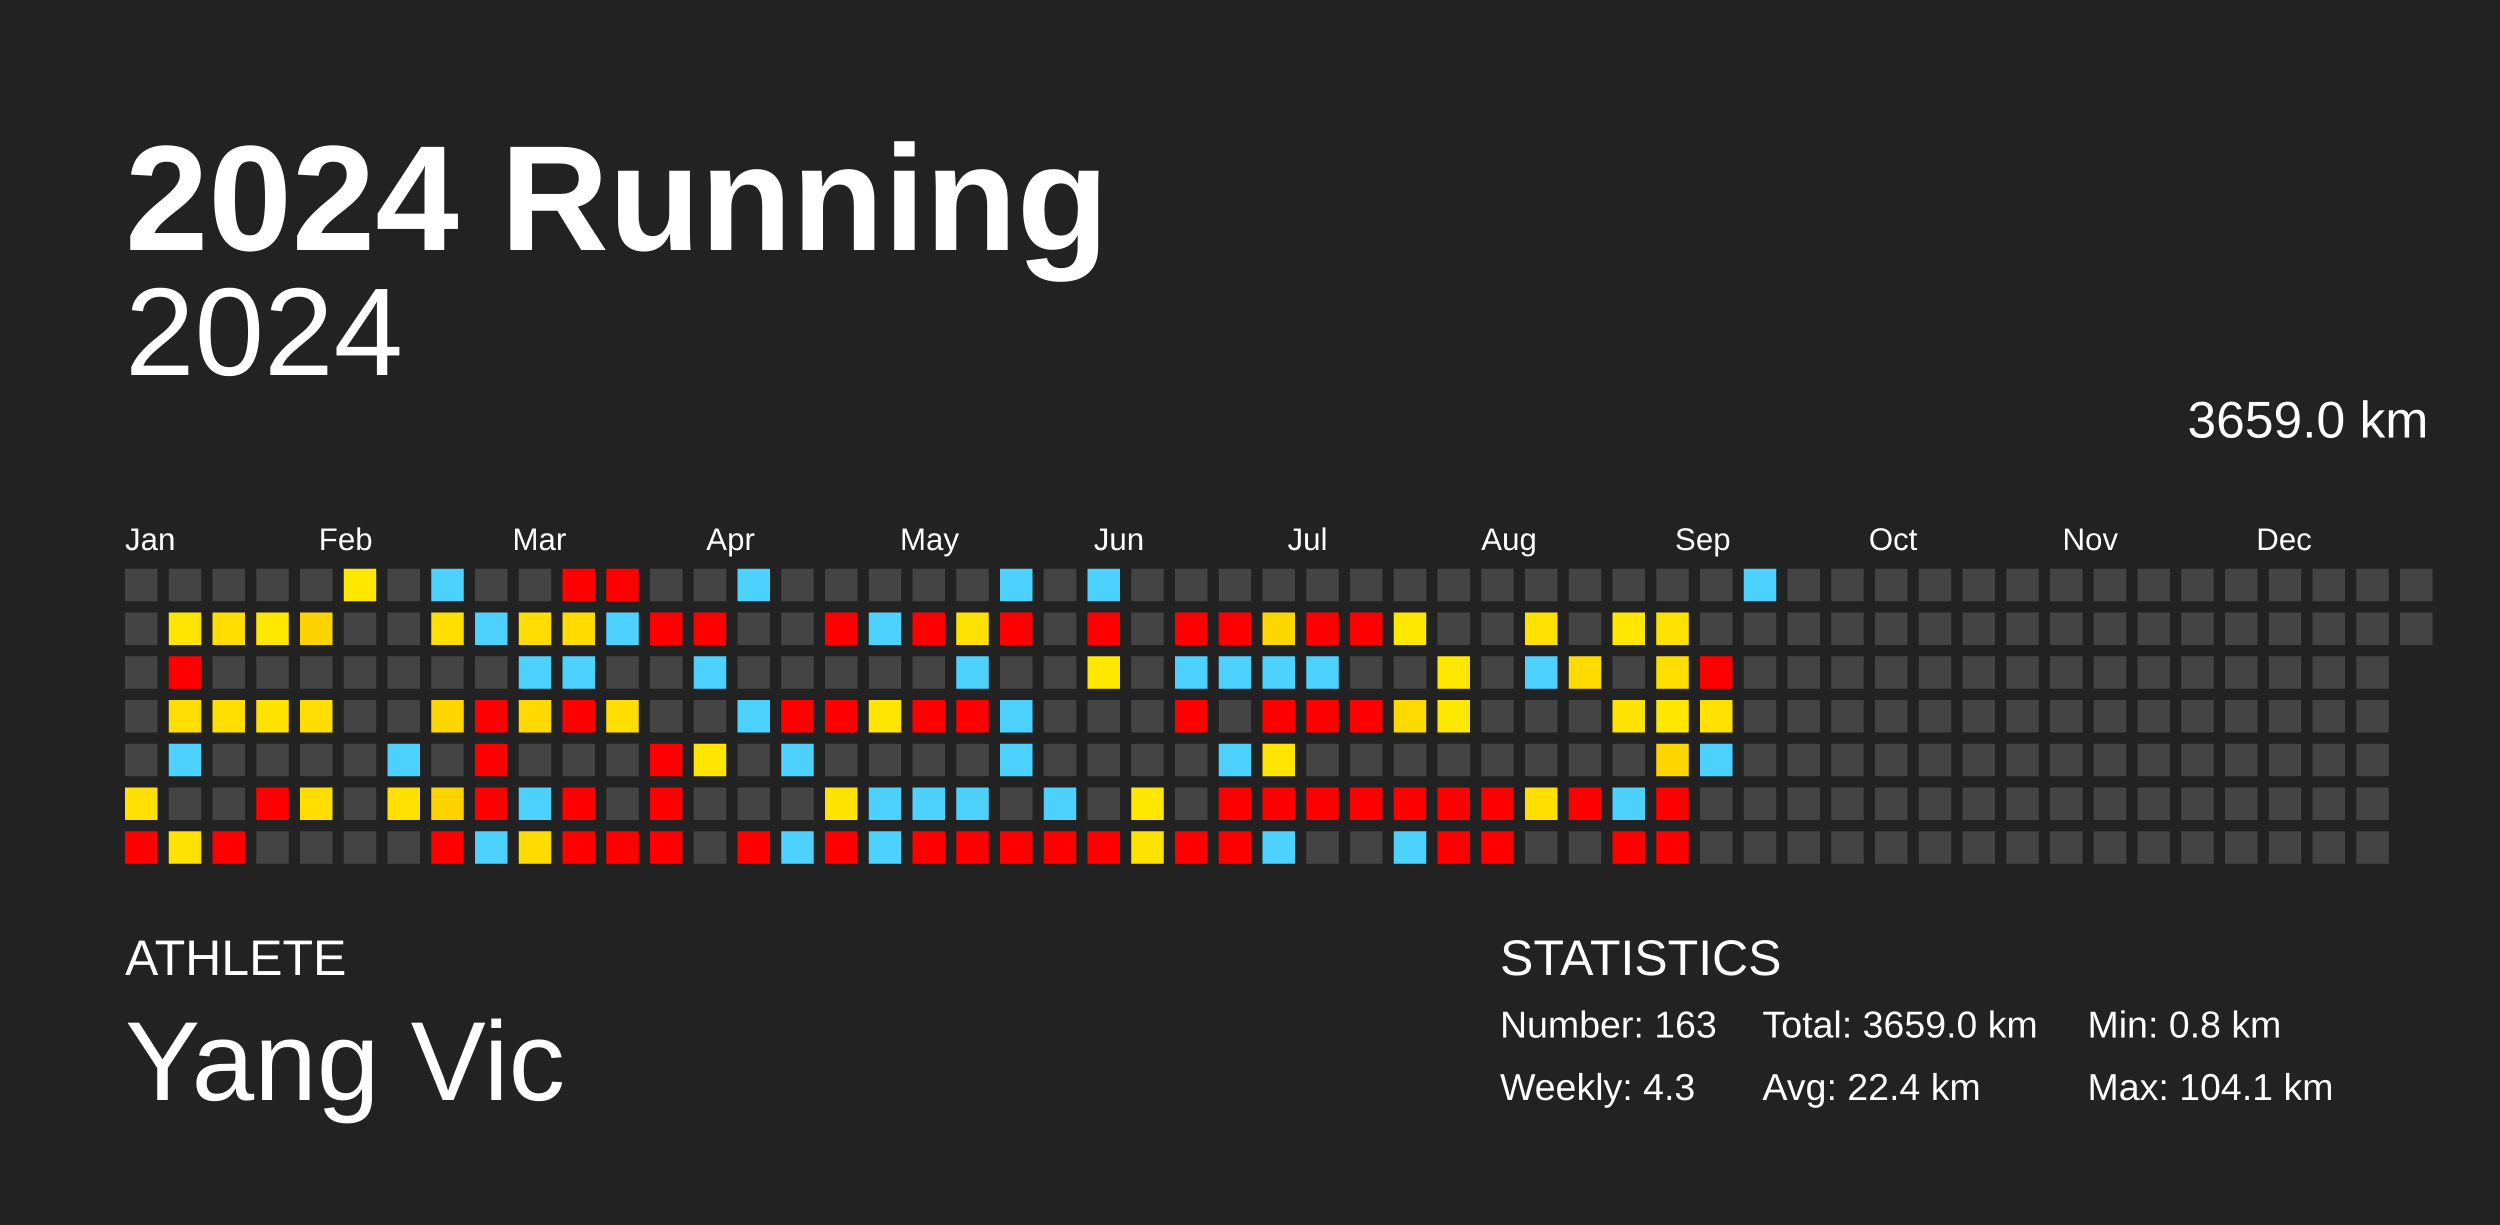
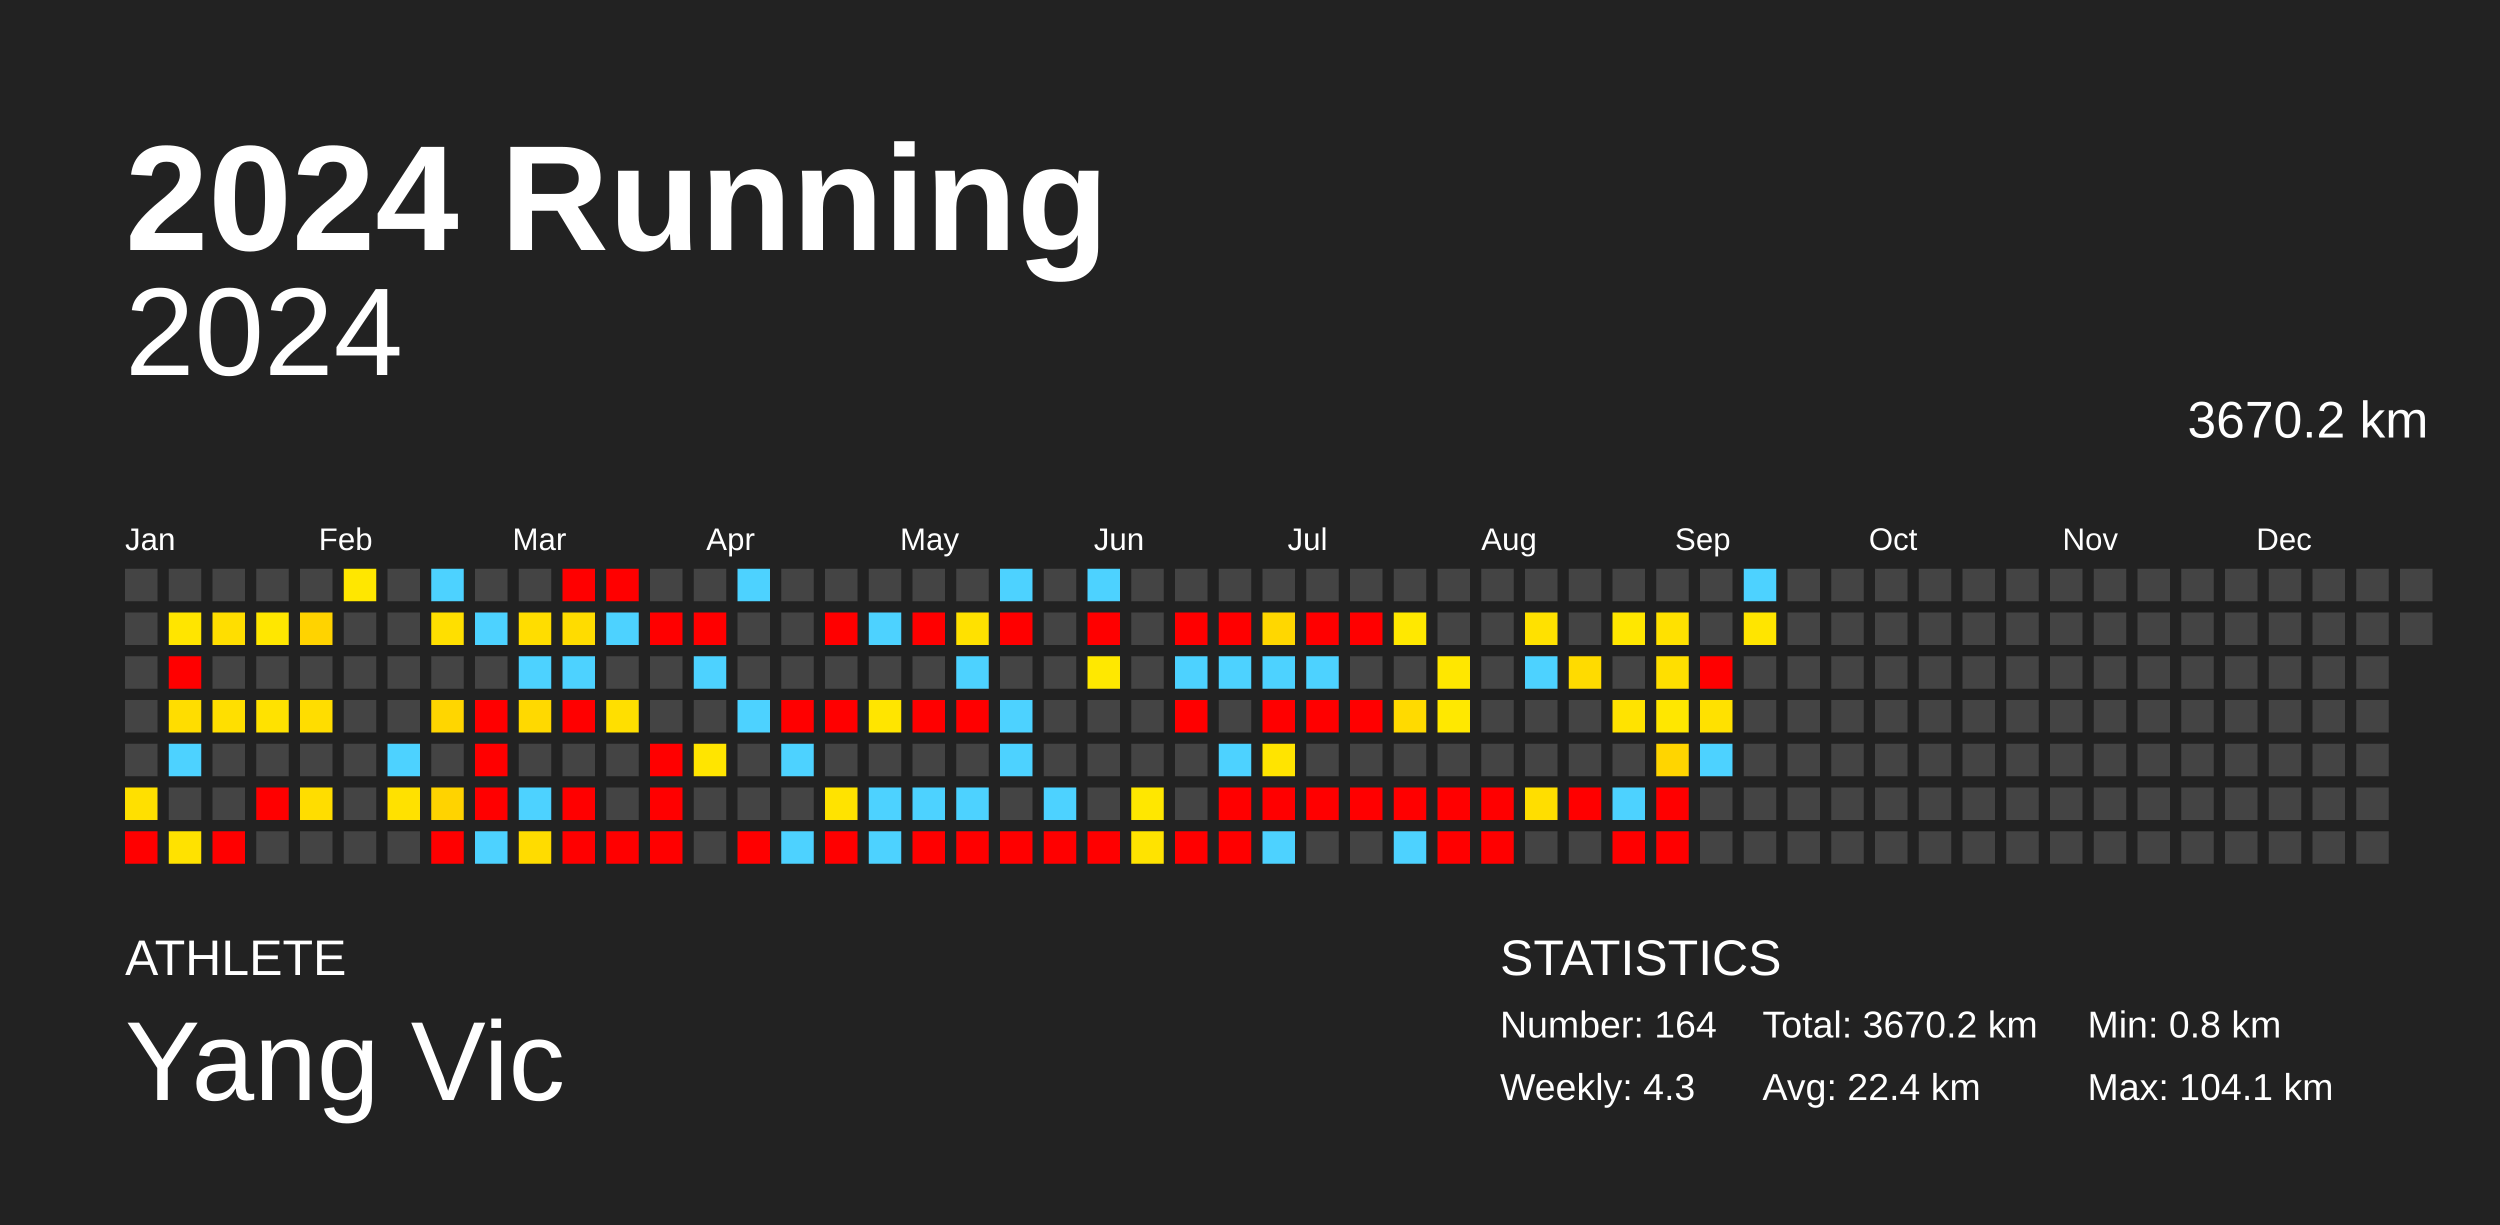
<svg xmlns="http://www.w3.org/2000/svg" baseProfile="full" height="98mm" version="1.1" viewBox="0,0,200,98" width="200mm">
  <defs />
  <rect fill="#222222" height="98" width="200" x="0" y="0" />
  <text fill="#FFFFFF" style="font-size:12px; font-family:Arial; font-weight:bold;" x="10" y="20">2024 Running</text>
  <text fill="#FFFFFF" style="font-size:4px; font-family:Arial" x="10" y="78">ATHLETE</text>
  <text fill="#FFFFFF" style="font-size:9px; font-family:Arial" x="10" y="88">Yang Vic</text>
  <text fill="#FFFFFF" style="font-size:4px; font-family:Arial" x="120" y="78">STATISTICS</text>
-   <text fill="#FFFFFF" style="font-size:3px; font-family:Arial" x="120" y="83">Number: 163</text>
+   <text fill="#FFFFFF" style="font-size:3px; font-family:Arial" x="120" y="83">Number: 164</text>
  <text fill="#FFFFFF" style="font-size:3px; font-family:Arial" x="120" y="88">Weekly: 4.3</text>
-   <text fill="#FFFFFF" style="font-size:3px; font-family:Arial" x="141" y="83">Total: 3659.0 km</text>
+   <text fill="#FFFFFF" style="font-size:3px; font-family:Arial" x="141" y="83">Total: 3670.2 km</text>
  <text fill="#FFFFFF" style="font-size:3px; font-family:Arial" x="141" y="88">Avg: 22.4 km</text>
  <text fill="#FFFFFF" style="font-size:3px; font-family:Arial" x="167" y="83">Min: 0.8 km</text>
  <text fill="#FFFFFF" style="font-size:3px; font-family:Arial" x="167" y="88">Max: 104.1 km</text>
  <text alignment-baseline="hanging" fill="#FFFFFF" style="font-size:10.0px; font-family:Arial;" x="10" y="30">2024</text>
-   <text alignment-baseline="hanging" fill="#FFFFFF" style="font-size:4.125px; font-family:Arial;" x="175" y="35">3659.0 km</text>
+   <text alignment-baseline="hanging" fill="#FFFFFF" style="font-size:4.125px; font-family:Arial;" x="175" y="35">3670.2 km</text>
  <text fill="#FFFFFF" style="font-size:2.5px; font-family:Arial" x="10.0" y="44">Jan</text>
  <text fill="#FFFFFF" style="font-size:2.5px; font-family:Arial" x="25.5" y="44">Feb</text>
  <text fill="#FFFFFF" style="font-size:2.5px; font-family:Arial" x="41.0" y="44">Mar</text>
  <text fill="#FFFFFF" style="font-size:2.5px; font-family:Arial" x="56.5" y="44">Apr</text>
  <text fill="#FFFFFF" style="font-size:2.5px; font-family:Arial" x="72.0" y="44">May</text>
  <text fill="#FFFFFF" style="font-size:2.5px; font-family:Arial" x="87.5" y="44">Jun</text>
  <text fill="#FFFFFF" style="font-size:2.5px; font-family:Arial" x="103.0" y="44">Jul</text>
  <text fill="#FFFFFF" style="font-size:2.5px; font-family:Arial" x="118.5" y="44">Aug</text>
  <text fill="#FFFFFF" style="font-size:2.5px; font-family:Arial" x="134.0" y="44">Sep</text>
  <text fill="#FFFFFF" style="font-size:2.5px; font-family:Arial" x="149.5" y="44">Oct</text>
  <text fill="#FFFFFF" style="font-size:2.5px; font-family:Arial" x="165.0" y="44">Nov</text>
  <text fill="#FFFFFF" style="font-size:2.5px; font-family:Arial" x="180.5" y="44">Dec</text>
  <rect fill="#444444" height="2.6" width="2.6" x="10.0" y="45.5" />
  <rect fill="#444444" height="2.6" width="2.6" x="10.0" y="49.0" />
  <rect fill="#444444" height="2.6" width="2.6" x="10.0" y="52.5" />
  <rect fill="#444444" height="2.6" width="2.6" x="10.0" y="56.0" />
  <rect fill="#444444" height="2.6" width="2.6" x="10.0" y="59.5" />
  <rect fill="#ffe000" height="2.6" width="2.6" x="10.0" y="63.0" />
  <rect fill="red" height="2.6" width="2.6" x="10.0" y="66.5" />
  <rect fill="#444444" height="2.6" width="2.6" x="13.5" y="45.5" />
  <rect fill="#ffe500" height="2.6" width="2.6" x="13.5" y="49.0" />
  <rect fill="red" height="2.6" width="2.6" x="13.5" y="52.5" />
  <rect fill="#ffdd00" height="2.6" width="2.6" x="13.5" y="56.0" />
  <rect fill="#4dd2ff" height="2.6" width="2.6" x="13.5" y="59.5" />
  <rect fill="#444444" height="2.6" width="2.6" x="13.5" y="63.0" />
  <rect fill="#ffe200" height="2.6" width="2.6" x="13.5" y="66.5" />
  <rect fill="#444444" height="2.6" width="2.6" x="17.0" y="45.5" />
  <rect fill="#ffde00" height="2.6" width="2.6" x="17.0" y="49.0" />
  <rect fill="#444444" height="2.6" width="2.6" x="17.0" y="52.5" />
  <rect fill="#ffdf00" height="2.6" width="2.6" x="17.0" y="56.0" />
  <rect fill="#444444" height="2.6" width="2.6" x="17.0" y="59.5" />
  <rect fill="#444444" height="2.6" width="2.6" x="17.0" y="63.0" />
  <rect fill="red" height="2.6" width="2.6" x="17.0" y="66.5" />
  <rect fill="#444444" height="2.6" width="2.6" x="20.5" y="45.5" />
  <rect fill="#ffe700" height="2.6" width="2.6" x="20.5" y="49.0" />
  <rect fill="#444444" height="2.6" width="2.6" x="20.5" y="52.5" />
  <rect fill="#ffe200" height="2.6" width="2.6" x="20.5" y="56.0" />
  <rect fill="#444444" height="2.6" width="2.6" x="20.5" y="59.5" />
  <rect fill="red" height="2.6" width="2.6" x="20.5" y="63.0" />
  <rect fill="#444444" height="2.6" width="2.6" x="20.5" y="66.5" />
  <rect fill="#444444" height="2.6" width="2.6" x="24.0" y="45.5" />
  <rect fill="#ffd300" height="2.6" width="2.6" x="24.0" y="49.0" />
  <rect fill="#444444" height="2.6" width="2.6" x="24.0" y="52.5" />
  <rect fill="#ffdd00" height="2.6" width="2.6" x="24.0" y="56.0" />
  <rect fill="#444444" height="2.6" width="2.6" x="24.0" y="59.5" />
  <rect fill="#ffdd00" height="2.6" width="2.6" x="24.0" y="63.0" />
  <rect fill="#444444" height="2.6" width="2.6" x="24.0" y="66.5" />
  <rect fill="#ffe700" height="2.6" width="2.6" x="27.5" y="45.5" />
  <rect fill="#444444" height="2.6" width="2.6" x="27.5" y="49.0" />
  <rect fill="#444444" height="2.6" width="2.6" x="27.5" y="52.5" />
  <rect fill="#444444" height="2.6" width="2.6" x="27.5" y="56.0" />
  <rect fill="#444444" height="2.6" width="2.6" x="27.5" y="59.5" />
  <rect fill="#444444" height="2.6" width="2.6" x="27.5" y="63.0" />
  <rect fill="#444444" height="2.6" width="2.6" x="27.5" y="66.5" />
  <rect fill="#444444" height="2.6" width="2.6" x="31.0" y="45.5" />
  <rect fill="#444444" height="2.6" width="2.6" x="31.0" y="49.0" />
  <rect fill="#444444" height="2.6" width="2.6" x="31.0" y="52.5" />
  <rect fill="#444444" height="2.6" width="2.6" x="31.0" y="56.0" />
  <rect fill="#4dd2ff" height="2.6" width="2.6" x="31.0" y="59.5" />
  <rect fill="#ffe100" height="2.6" width="2.6" x="31.0" y="63.0" />
  <rect fill="#444444" height="2.6" width="2.6" x="31.0" y="66.5" />
  <rect fill="#4dd2ff" height="2.6" width="2.6" x="34.5" y="45.5" />
  <rect fill="#ffdf00" height="2.6" width="2.6" x="34.5" y="49.0" />
  <rect fill="#444444" height="2.6" width="2.6" x="34.5" y="52.5" />
  <rect fill="#ffd600" height="2.6" width="2.6" x="34.5" y="56.0" />
  <rect fill="#444444" height="2.6" width="2.6" x="34.5" y="59.5" />
  <rect fill="#ffd300" height="2.6" width="2.6" x="34.5" y="63.0" />
  <rect fill="red" height="2.6" width="2.6" x="34.5" y="66.5" />
  <rect fill="#444444" height="2.6" width="2.6" x="38.0" y="45.5" />
  <rect fill="#4dd2ff" height="2.6" width="2.6" x="38.0" y="49.0" />
  <rect fill="#444444" height="2.6" width="2.6" x="38.0" y="52.5" />
  <rect fill="red" height="2.6" width="2.6" x="38.0" y="56.0" />
  <rect fill="red" height="2.6" width="2.6" x="38.0" y="59.5" />
  <rect fill="red" height="2.6" width="2.6" x="38.0" y="63.0" />
  <rect fill="#4dd2ff" height="2.6" width="2.6" x="38.0" y="66.5" />
  <rect fill="#444444" height="2.6" width="2.6" x="41.5" y="45.5" />
  <rect fill="#ffdd00" height="2.6" width="2.6" x="41.5" y="49.0" />
  <rect fill="#4dd2ff" height="2.6" width="2.6" x="41.5" y="52.5" />
  <rect fill="#ffd900" height="2.6" width="2.6" x="41.5" y="56.0" />
  <rect fill="#444444" height="2.6" width="2.6" x="41.5" y="59.5" />
  <rect fill="#4dd2ff" height="2.6" width="2.6" x="41.5" y="63.0" />
  <rect fill="#ffdc00" height="2.6" width="2.6" x="41.5" y="66.5" />
  <rect fill="red" height="2.6" width="2.6" x="45.0" y="45.5" />
  <rect fill="#ffdc00" height="2.6" width="2.6" x="45.0" y="49.0" />
  <rect fill="#4dd2ff" height="2.6" width="2.6" x="45.0" y="52.5" />
  <rect fill="red" height="2.6" width="2.6" x="45.0" y="56.0" />
  <rect fill="#444444" height="2.6" width="2.6" x="45.0" y="59.5" />
  <rect fill="red" height="2.6" width="2.6" x="45.0" y="63.0" />
  <rect fill="red" height="2.6" width="2.6" x="45.0" y="66.5" />
  <rect fill="red" height="2.6" width="2.6" x="48.5" y="45.5" />
  <rect fill="#4dd2ff" height="2.6" width="2.6" x="48.5" y="49.0" />
  <rect fill="#444444" height="2.6" width="2.6" x="48.5" y="52.5" />
  <rect fill="#ffdf00" height="2.6" width="2.6" x="48.5" y="56.0" />
  <rect fill="#444444" height="2.6" width="2.6" x="48.5" y="59.5" />
  <rect fill="#444444" height="2.6" width="2.6" x="48.5" y="63.0" />
  <rect fill="red" height="2.6" width="2.6" x="48.5" y="66.5" />
  <rect fill="#444444" height="2.6" width="2.6" x="52.0" y="45.5" />
  <rect fill="red" height="2.6" width="2.6" x="52.0" y="49.0" />
  <rect fill="#444444" height="2.6" width="2.6" x="52.0" y="52.5" />
  <rect fill="#444444" height="2.6" width="2.6" x="52.0" y="56.0" />
  <rect fill="red" height="2.6" width="2.6" x="52.0" y="59.5" />
  <rect fill="red" height="2.6" width="2.6" x="52.0" y="63.0" />
  <rect fill="red" height="2.6" width="2.6" x="52.0" y="66.5" />
  <rect fill="#444444" height="2.6" width="2.6" x="55.5" y="45.5" />
  <rect fill="red" height="2.6" width="2.6" x="55.5" y="49.0" />
  <rect fill="#4dd2ff" height="2.6" width="2.6" x="55.5" y="52.5" />
  <rect fill="#444444" height="2.6" width="2.6" x="55.5" y="56.0" />
  <rect fill="#ffe500" height="2.6" width="2.6" x="55.5" y="59.5" />
  <rect fill="#444444" height="2.6" width="2.6" x="55.5" y="63.0" />
  <rect fill="#444444" height="2.6" width="2.6" x="55.5" y="66.5" />
  <rect fill="#4dd2ff" height="2.6" width="2.6" x="59.0" y="45.5" />
  <rect fill="#444444" height="2.6" width="2.6" x="59.0" y="49.0" />
  <rect fill="#444444" height="2.6" width="2.6" x="59.0" y="52.5" />
  <rect fill="#4dd2ff" height="2.6" width="2.6" x="59.0" y="56.0" />
  <rect fill="#444444" height="2.6" width="2.6" x="59.0" y="59.5" />
  <rect fill="#444444" height="2.6" width="2.6" x="59.0" y="63.0" />
  <rect fill="red" height="2.6" width="2.6" x="59.0" y="66.5" />
  <rect fill="#444444" height="2.6" width="2.6" x="62.5" y="45.5" />
  <rect fill="#444444" height="2.6" width="2.6" x="62.5" y="49.0" />
  <rect fill="#444444" height="2.6" width="2.6" x="62.5" y="52.5" />
  <rect fill="red" height="2.6" width="2.6" x="62.5" y="56.0" />
  <rect fill="#4dd2ff" height="2.6" width="2.6" x="62.5" y="59.5" />
  <rect fill="#444444" height="2.6" width="2.6" x="62.5" y="63.0" />
  <rect fill="#4dd2ff" height="2.6" width="2.6" x="62.5" y="66.5" />
  <rect fill="#444444" height="2.6" width="2.6" x="66.0" y="45.5" />
  <rect fill="red" height="2.6" width="2.6" x="66.0" y="49.0" />
  <rect fill="#444444" height="2.6" width="2.6" x="66.0" y="52.5" />
  <rect fill="red" height="2.6" width="2.6" x="66.0" y="56.0" />
  <rect fill="#444444" height="2.6" width="2.6" x="66.0" y="59.5" />
  <rect fill="#ffe300" height="2.6" width="2.6" x="66.0" y="63.0" />
  <rect fill="red" height="2.6" width="2.6" x="66.0" y="66.5" />
  <rect fill="#444444" height="2.6" width="2.6" x="69.5" y="45.5" />
  <rect fill="#4dd2ff" height="2.6" width="2.6" x="69.5" y="49.0" />
  <rect fill="#444444" height="2.6" width="2.6" x="69.5" y="52.5" />
  <rect fill="#ffe500" height="2.6" width="2.6" x="69.5" y="56.0" />
  <rect fill="#444444" height="2.6" width="2.6" x="69.5" y="59.5" />
  <rect fill="#4dd2ff" height="2.6" width="2.6" x="69.5" y="63.0" />
  <rect fill="#4dd2ff" height="2.6" width="2.6" x="69.5" y="66.5" />
  <rect fill="#444444" height="2.6" width="2.6" x="73.0" y="45.5" />
  <rect fill="red" height="2.6" width="2.6" x="73.0" y="49.0" />
  <rect fill="#444444" height="2.6" width="2.6" x="73.0" y="52.5" />
  <rect fill="red" height="2.6" width="2.6" x="73.0" y="56.0" />
  <rect fill="#444444" height="2.6" width="2.6" x="73.0" y="59.5" />
  <rect fill="#4dd2ff" height="2.6" width="2.6" x="73.0" y="63.0" />
  <rect fill="red" height="2.6" width="2.6" x="73.0" y="66.5" />
  <rect fill="#444444" height="2.6" width="2.6" x="76.5" y="45.5" />
  <rect fill="#ffe100" height="2.6" width="2.6" x="76.5" y="49.0" />
  <rect fill="#4dd2ff" height="2.6" width="2.6" x="76.5" y="52.5" />
  <rect fill="red" height="2.6" width="2.6" x="76.5" y="56.0" />
  <rect fill="#444444" height="2.6" width="2.6" x="76.5" y="59.5" />
  <rect fill="#4dd2ff" height="2.6" width="2.6" x="76.5" y="63.0" />
  <rect fill="red" height="2.6" width="2.6" x="76.5" y="66.5" />
  <rect fill="#4dd2ff" height="2.6" width="2.6" x="80.0" y="45.5" />
  <rect fill="red" height="2.6" width="2.6" x="80.0" y="49.0" />
  <rect fill="#444444" height="2.6" width="2.6" x="80.0" y="52.5" />
  <rect fill="#4dd2ff" height="2.6" width="2.6" x="80.0" y="56.0" />
  <rect fill="#4dd2ff" height="2.6" width="2.6" x="80.0" y="59.5" />
  <rect fill="#444444" height="2.6" width="2.6" x="80.0" y="63.0" />
  <rect fill="red" height="2.6" width="2.6" x="80.0" y="66.5" />
  <rect fill="#444444" height="2.6" width="2.6" x="83.5" y="45.5" />
  <rect fill="#444444" height="2.6" width="2.6" x="83.5" y="49.0" />
  <rect fill="#444444" height="2.6" width="2.6" x="83.5" y="52.5" />
  <rect fill="#444444" height="2.6" width="2.6" x="83.5" y="56.0" />
  <rect fill="#444444" height="2.6" width="2.6" x="83.5" y="59.5" />
  <rect fill="#4dd2ff" height="2.6" width="2.6" x="83.5" y="63.0" />
  <rect fill="red" height="2.6" width="2.6" x="83.5" y="66.5" />
  <rect fill="#4dd2ff" height="2.6" width="2.6" x="87.0" y="45.5" />
  <rect fill="red" height="2.6" width="2.6" x="87.0" y="49.0" />
  <rect fill="#ffe800" height="2.6" width="2.6" x="87.0" y="52.5" />
  <rect fill="#444444" height="2.6" width="2.6" x="87.0" y="56.0" />
  <rect fill="#444444" height="2.6" width="2.6" x="87.0" y="59.5" />
  <rect fill="#444444" height="2.6" width="2.6" x="87.0" y="63.0" />
  <rect fill="red" height="2.6" width="2.6" x="87.0" y="66.5" />
  <rect fill="#444444" height="2.6" width="2.6" x="90.5" y="45.5" />
  <rect fill="#444444" height="2.6" width="2.6" x="90.5" y="49.0" />
  <rect fill="#444444" height="2.6" width="2.6" x="90.5" y="52.5" />
  <rect fill="#444444" height="2.6" width="2.6" x="90.5" y="56.0" />
  <rect fill="#444444" height="2.6" width="2.6" x="90.5" y="59.5" />
  <rect fill="#ffe700" height="2.6" width="2.6" x="90.5" y="63.0" />
  <rect fill="#ffe300" height="2.6" width="2.6" x="90.5" y="66.5" />
  <rect fill="#444444" height="2.6" width="2.6" x="94.0" y="45.5" />
  <rect fill="red" height="2.6" width="2.6" x="94.0" y="49.0" />
  <rect fill="#4dd2ff" height="2.6" width="2.6" x="94.0" y="52.5" />
  <rect fill="red" height="2.6" width="2.6" x="94.0" y="56.0" />
  <rect fill="#444444" height="2.6" width="2.6" x="94.0" y="59.5" />
  <rect fill="#444444" height="2.6" width="2.6" x="94.0" y="63.0" />
  <rect fill="red" height="2.6" width="2.6" x="94.0" y="66.5" />
  <rect fill="#444444" height="2.6" width="2.6" x="97.5" y="45.5" />
  <rect fill="red" height="2.6" width="2.6" x="97.5" y="49.0" />
  <rect fill="#4dd2ff" height="2.6" width="2.6" x="97.5" y="52.5" />
  <rect fill="#444444" height="2.6" width="2.6" x="97.5" y="56.0" />
  <rect fill="#4dd2ff" height="2.6" width="2.6" x="97.5" y="59.5" />
  <rect fill="red" height="2.6" width="2.6" x="97.5" y="63.0" />
  <rect fill="red" height="2.6" width="2.6" x="97.5" y="66.5" />
  <rect fill="#444444" height="2.6" width="2.6" x="101.0" y="45.5" />
  <rect fill="#ffd700" height="2.6" width="2.6" x="101.0" y="49.0" />
  <rect fill="#4dd2ff" height="2.6" width="2.6" x="101.0" y="52.5" />
  <rect fill="red" height="2.6" width="2.6" x="101.0" y="56.0" />
  <rect fill="#ffe400" height="2.6" width="2.6" x="101.0" y="59.5" />
  <rect fill="red" height="2.6" width="2.6" x="101.0" y="63.0" />
  <rect fill="#4dd2ff" height="2.6" width="2.6" x="101.0" y="66.5" />
  <rect fill="#444444" height="2.6" width="2.6" x="104.5" y="45.5" />
  <rect fill="red" height="2.6" width="2.6" x="104.5" y="49.0" />
  <rect fill="#4dd2ff" height="2.6" width="2.6" x="104.5" y="52.5" />
  <rect fill="red" height="2.6" width="2.6" x="104.5" y="56.0" />
  <rect fill="#444444" height="2.6" width="2.6" x="104.5" y="59.5" />
  <rect fill="red" height="2.6" width="2.6" x="104.5" y="63.0" />
  <rect fill="#444444" height="2.6" width="2.6" x="104.5" y="66.5" />
  <rect fill="#444444" height="2.6" width="2.6" x="108.0" y="45.5" />
  <rect fill="red" height="2.6" width="2.6" x="108.0" y="49.0" />
  <rect fill="#444444" height="2.6" width="2.6" x="108.0" y="52.5" />
  <rect fill="red" height="2.6" width="2.6" x="108.0" y="56.0" />
  <rect fill="#444444" height="2.6" width="2.6" x="108.0" y="59.5" />
  <rect fill="red" height="2.6" width="2.6" x="108.0" y="63.0" />
  <rect fill="#444444" height="2.6" width="2.6" x="108.0" y="66.5" />
  <rect fill="#444444" height="2.6" width="2.6" x="111.5" y="45.5" />
  <rect fill="#ffe800" height="2.6" width="2.6" x="111.5" y="49.0" />
  <rect fill="#444444" height="2.6" width="2.6" x="111.5" y="52.5" />
  <rect fill="#ffda00" height="2.6" width="2.6" x="111.5" y="56.0" />
  <rect fill="#444444" height="2.6" width="2.6" x="111.5" y="59.5" />
  <rect fill="red" height="2.6" width="2.6" x="111.5" y="63.0" />
  <rect fill="#4dd2ff" height="2.6" width="2.6" x="111.5" y="66.5" />
  <rect fill="#444444" height="2.6" width="2.6" x="115.0" y="45.5" />
  <rect fill="#444444" height="2.6" width="2.6" x="115.0" y="49.0" />
  <rect fill="#ffe700" height="2.6" width="2.6" x="115.0" y="52.5" />
  <rect fill="#ffe800" height="2.6" width="2.6" x="115.0" y="56.0" />
  <rect fill="#444444" height="2.6" width="2.6" x="115.0" y="59.5" />
  <rect fill="red" height="2.6" width="2.6" x="115.0" y="63.0" />
  <rect fill="red" height="2.6" width="2.6" x="115.0" y="66.5" />
  <rect fill="#444444" height="2.6" width="2.6" x="118.5" y="45.5" />
  <rect fill="#444444" height="2.6" width="2.6" x="118.5" y="49.0" />
  <rect fill="#444444" height="2.6" width="2.6" x="118.5" y="52.5" />
  <rect fill="#444444" height="2.6" width="2.6" x="118.5" y="56.0" />
  <rect fill="#444444" height="2.6" width="2.6" x="118.5" y="59.5" />
  <rect fill="red" height="2.6" width="2.6" x="118.5" y="63.0" />
  <rect fill="red" height="2.6" width="2.6" x="118.5" y="66.5" />
  <rect fill="#444444" height="2.6" width="2.6" x="122.0" y="45.5" />
  <rect fill="#ffe100" height="2.6" width="2.6" x="122.0" y="49.0" />
  <rect fill="#4dd2ff" height="2.6" width="2.6" x="122.0" y="52.5" />
  <rect fill="#444444" height="2.6" width="2.6" x="122.0" y="56.0" />
  <rect fill="#444444" height="2.6" width="2.6" x="122.0" y="59.5" />
  <rect fill="#ffde00" height="2.6" width="2.6" x="122.0" y="63.0" />
  <rect fill="#444444" height="2.6" width="2.6" x="122.0" y="66.5" />
  <rect fill="#444444" height="2.6" width="2.6" x="125.5" y="45.5" />
  <rect fill="#444444" height="2.6" width="2.6" x="125.5" y="49.0" />
  <rect fill="#ffdb00" height="2.6" width="2.6" x="125.5" y="52.5" />
  <rect fill="#444444" height="2.6" width="2.6" x="125.5" y="56.0" />
  <rect fill="#444444" height="2.6" width="2.6" x="125.5" y="59.5" />
  <rect fill="red" height="2.6" width="2.6" x="125.5" y="63.0" />
  <rect fill="#444444" height="2.6" width="2.6" x="125.5" y="66.5" />
  <rect fill="#444444" height="2.6" width="2.6" x="129.0" y="45.5" />
  <rect fill="#ffe700" height="2.6" width="2.6" x="129.0" y="49.0" />
  <rect fill="#444444" height="2.6" width="2.6" x="129.0" y="52.5" />
  <rect fill="#ffe300" height="2.6" width="2.6" x="129.0" y="56.0" />
  <rect fill="#444444" height="2.6" width="2.6" x="129.0" y="59.5" />
  <rect fill="#4dd2ff" height="2.6" width="2.6" x="129.0" y="63.0" />
  <rect fill="red" height="2.6" width="2.6" x="129.0" y="66.5" />
  <rect fill="#444444" height="2.6" width="2.6" x="132.5" y="45.5" />
  <rect fill="#ffe100" height="2.6" width="2.6" x="132.5" y="49.0" />
  <rect fill="#ffdf00" height="2.6" width="2.6" x="132.5" y="52.5" />
  <rect fill="#ffe700" height="2.6" width="2.6" x="132.5" y="56.0" />
  <rect fill="#ffd500" height="2.6" width="2.6" x="132.5" y="59.5" />
  <rect fill="red" height="2.6" width="2.6" x="132.5" y="63.0" />
  <rect fill="red" height="2.6" width="2.6" x="132.5" y="66.5" />
  <rect fill="#444444" height="2.6" width="2.6" x="136.0" y="45.5" />
  <rect fill="#444444" height="2.6" width="2.6" x="136.0" y="49.0" />
  <rect fill="red" height="2.6" width="2.6" x="136.0" y="52.5" />
  <rect fill="#ffe100" height="2.6" width="2.6" x="136.0" y="56.0" />
  <rect fill="#4dd2ff" height="2.6" width="2.6" x="136.0" y="59.5" />
  <rect fill="#444444" height="2.6" width="2.6" x="136.0" y="63.0" />
  <rect fill="#444444" height="2.6" width="2.6" x="136.0" y="66.5" />
  <rect fill="#4dd2ff" height="2.6" width="2.6" x="139.5" y="45.5" />
-   <rect fill="#444444" height="2.6" width="2.6" x="139.5" y="49.0" />
+   <rect fill="#ffe500" height="2.6" width="2.6" x="139.5" y="49.0" />
  <rect fill="#444444" height="2.6" width="2.6" x="139.5" y="52.5" />
  <rect fill="#444444" height="2.6" width="2.6" x="139.5" y="56.0" />
  <rect fill="#444444" height="2.6" width="2.6" x="139.5" y="59.5" />
  <rect fill="#444444" height="2.6" width="2.6" x="139.5" y="63.0" />
  <rect fill="#444444" height="2.6" width="2.6" x="139.5" y="66.5" />
  <rect fill="#444444" height="2.6" width="2.6" x="143.0" y="45.5" />
  <rect fill="#444444" height="2.6" width="2.6" x="143.0" y="49.0" />
  <rect fill="#444444" height="2.6" width="2.6" x="143.0" y="52.5" />
  <rect fill="#444444" height="2.6" width="2.6" x="143.0" y="56.0" />
  <rect fill="#444444" height="2.6" width="2.6" x="143.0" y="59.5" />
  <rect fill="#444444" height="2.6" width="2.6" x="143.0" y="63.0" />
  <rect fill="#444444" height="2.6" width="2.6" x="143.0" y="66.5" />
  <rect fill="#444444" height="2.6" width="2.6" x="146.5" y="45.5" />
  <rect fill="#444444" height="2.6" width="2.6" x="146.5" y="49.0" />
  <rect fill="#444444" height="2.6" width="2.6" x="146.5" y="52.5" />
  <rect fill="#444444" height="2.6" width="2.6" x="146.5" y="56.0" />
  <rect fill="#444444" height="2.6" width="2.6" x="146.5" y="59.5" />
  <rect fill="#444444" height="2.6" width="2.6" x="146.5" y="63.0" />
  <rect fill="#444444" height="2.6" width="2.6" x="146.5" y="66.5" />
  <rect fill="#444444" height="2.6" width="2.6" x="150.0" y="45.5" />
  <rect fill="#444444" height="2.6" width="2.6" x="150.0" y="49.0" />
  <rect fill="#444444" height="2.6" width="2.6" x="150.0" y="52.5" />
  <rect fill="#444444" height="2.6" width="2.6" x="150.0" y="56.0" />
  <rect fill="#444444" height="2.6" width="2.6" x="150.0" y="59.5" />
  <rect fill="#444444" height="2.6" width="2.6" x="150.0" y="63.0" />
  <rect fill="#444444" height="2.6" width="2.6" x="150.0" y="66.5" />
  <rect fill="#444444" height="2.6" width="2.6" x="153.5" y="45.5" />
  <rect fill="#444444" height="2.6" width="2.6" x="153.5" y="49.0" />
  <rect fill="#444444" height="2.6" width="2.6" x="153.5" y="52.5" />
  <rect fill="#444444" height="2.6" width="2.6" x="153.5" y="56.0" />
  <rect fill="#444444" height="2.6" width="2.6" x="153.5" y="59.5" />
  <rect fill="#444444" height="2.6" width="2.6" x="153.5" y="63.0" />
  <rect fill="#444444" height="2.6" width="2.6" x="153.5" y="66.5" />
  <rect fill="#444444" height="2.6" width="2.6" x="157.0" y="45.5" />
  <rect fill="#444444" height="2.6" width="2.6" x="157.0" y="49.0" />
  <rect fill="#444444" height="2.6" width="2.6" x="157.0" y="52.5" />
  <rect fill="#444444" height="2.6" width="2.6" x="157.0" y="56.0" />
  <rect fill="#444444" height="2.6" width="2.6" x="157.0" y="59.5" />
  <rect fill="#444444" height="2.6" width="2.6" x="157.0" y="63.0" />
  <rect fill="#444444" height="2.6" width="2.6" x="157.0" y="66.5" />
  <rect fill="#444444" height="2.6" width="2.6" x="160.5" y="45.5" />
  <rect fill="#444444" height="2.6" width="2.6" x="160.5" y="49.0" />
  <rect fill="#444444" height="2.6" width="2.6" x="160.5" y="52.5" />
  <rect fill="#444444" height="2.6" width="2.6" x="160.5" y="56.0" />
  <rect fill="#444444" height="2.6" width="2.6" x="160.5" y="59.5" />
  <rect fill="#444444" height="2.6" width="2.6" x="160.5" y="63.0" />
  <rect fill="#444444" height="2.6" width="2.6" x="160.5" y="66.5" />
  <rect fill="#444444" height="2.6" width="2.6" x="164.0" y="45.5" />
  <rect fill="#444444" height="2.6" width="2.6" x="164.0" y="49.0" />
  <rect fill="#444444" height="2.6" width="2.6" x="164.0" y="52.5" />
  <rect fill="#444444" height="2.6" width="2.6" x="164.0" y="56.0" />
  <rect fill="#444444" height="2.6" width="2.6" x="164.0" y="59.5" />
  <rect fill="#444444" height="2.6" width="2.6" x="164.0" y="63.0" />
  <rect fill="#444444" height="2.6" width="2.6" x="164.0" y="66.5" />
  <rect fill="#444444" height="2.6" width="2.6" x="167.5" y="45.5" />
  <rect fill="#444444" height="2.6" width="2.6" x="167.5" y="49.0" />
  <rect fill="#444444" height="2.6" width="2.6" x="167.5" y="52.5" />
  <rect fill="#444444" height="2.6" width="2.6" x="167.5" y="56.0" />
  <rect fill="#444444" height="2.6" width="2.6" x="167.5" y="59.5" />
  <rect fill="#444444" height="2.6" width="2.6" x="167.5" y="63.0" />
  <rect fill="#444444" height="2.6" width="2.6" x="167.5" y="66.5" />
  <rect fill="#444444" height="2.6" width="2.6" x="171.0" y="45.5" />
  <rect fill="#444444" height="2.6" width="2.6" x="171.0" y="49.0" />
  <rect fill="#444444" height="2.6" width="2.6" x="171.0" y="52.5" />
  <rect fill="#444444" height="2.6" width="2.6" x="171.0" y="56.0" />
  <rect fill="#444444" height="2.6" width="2.6" x="171.0" y="59.5" />
  <rect fill="#444444" height="2.6" width="2.6" x="171.0" y="63.0" />
  <rect fill="#444444" height="2.6" width="2.6" x="171.0" y="66.5" />
  <rect fill="#444444" height="2.6" width="2.6" x="174.5" y="45.5" />
  <rect fill="#444444" height="2.6" width="2.6" x="174.5" y="49.0" />
  <rect fill="#444444" height="2.6" width="2.6" x="174.5" y="52.5" />
  <rect fill="#444444" height="2.6" width="2.6" x="174.5" y="56.0" />
  <rect fill="#444444" height="2.6" width="2.6" x="174.5" y="59.5" />
  <rect fill="#444444" height="2.6" width="2.6" x="174.5" y="63.0" />
  <rect fill="#444444" height="2.6" width="2.6" x="174.5" y="66.5" />
  <rect fill="#444444" height="2.6" width="2.6" x="178.0" y="45.5" />
  <rect fill="#444444" height="2.6" width="2.6" x="178.0" y="49.0" />
  <rect fill="#444444" height="2.6" width="2.6" x="178.0" y="52.5" />
  <rect fill="#444444" height="2.6" width="2.6" x="178.0" y="56.0" />
  <rect fill="#444444" height="2.6" width="2.6" x="178.0" y="59.5" />
  <rect fill="#444444" height="2.6" width="2.6" x="178.0" y="63.0" />
  <rect fill="#444444" height="2.6" width="2.6" x="178.0" y="66.5" />
  <rect fill="#444444" height="2.6" width="2.6" x="181.5" y="45.5" />
  <rect fill="#444444" height="2.6" width="2.6" x="181.5" y="49.0" />
  <rect fill="#444444" height="2.6" width="2.6" x="181.5" y="52.5" />
  <rect fill="#444444" height="2.6" width="2.6" x="181.5" y="56.0" />
  <rect fill="#444444" height="2.6" width="2.6" x="181.5" y="59.5" />
  <rect fill="#444444" height="2.6" width="2.6" x="181.5" y="63.0" />
  <rect fill="#444444" height="2.6" width="2.6" x="181.5" y="66.5" />
  <rect fill="#444444" height="2.6" width="2.6" x="185.0" y="45.5" />
  <rect fill="#444444" height="2.6" width="2.6" x="185.0" y="49.0" />
  <rect fill="#444444" height="2.6" width="2.6" x="185.0" y="52.5" />
  <rect fill="#444444" height="2.6" width="2.6" x="185.0" y="56.0" />
  <rect fill="#444444" height="2.6" width="2.6" x="185.0" y="59.5" />
  <rect fill="#444444" height="2.6" width="2.6" x="185.0" y="63.0" />
  <rect fill="#444444" height="2.6" width="2.6" x="185.0" y="66.5" />
  <rect fill="#444444" height="2.6" width="2.6" x="188.5" y="45.5" />
  <rect fill="#444444" height="2.6" width="2.6" x="188.5" y="49.0" />
  <rect fill="#444444" height="2.6" width="2.6" x="188.5" y="52.5" />
  <rect fill="#444444" height="2.6" width="2.6" x="188.5" y="56.0" />
  <rect fill="#444444" height="2.6" width="2.6" x="188.5" y="59.5" />
  <rect fill="#444444" height="2.6" width="2.6" x="188.5" y="63.0" />
  <rect fill="#444444" height="2.6" width="2.6" x="188.5" y="66.5" />
  <rect fill="#444444" height="2.6" width="2.6" x="192.0" y="45.5" />
  <rect fill="#444444" height="2.6" width="2.6" x="192.0" y="49.0" />
</svg>
